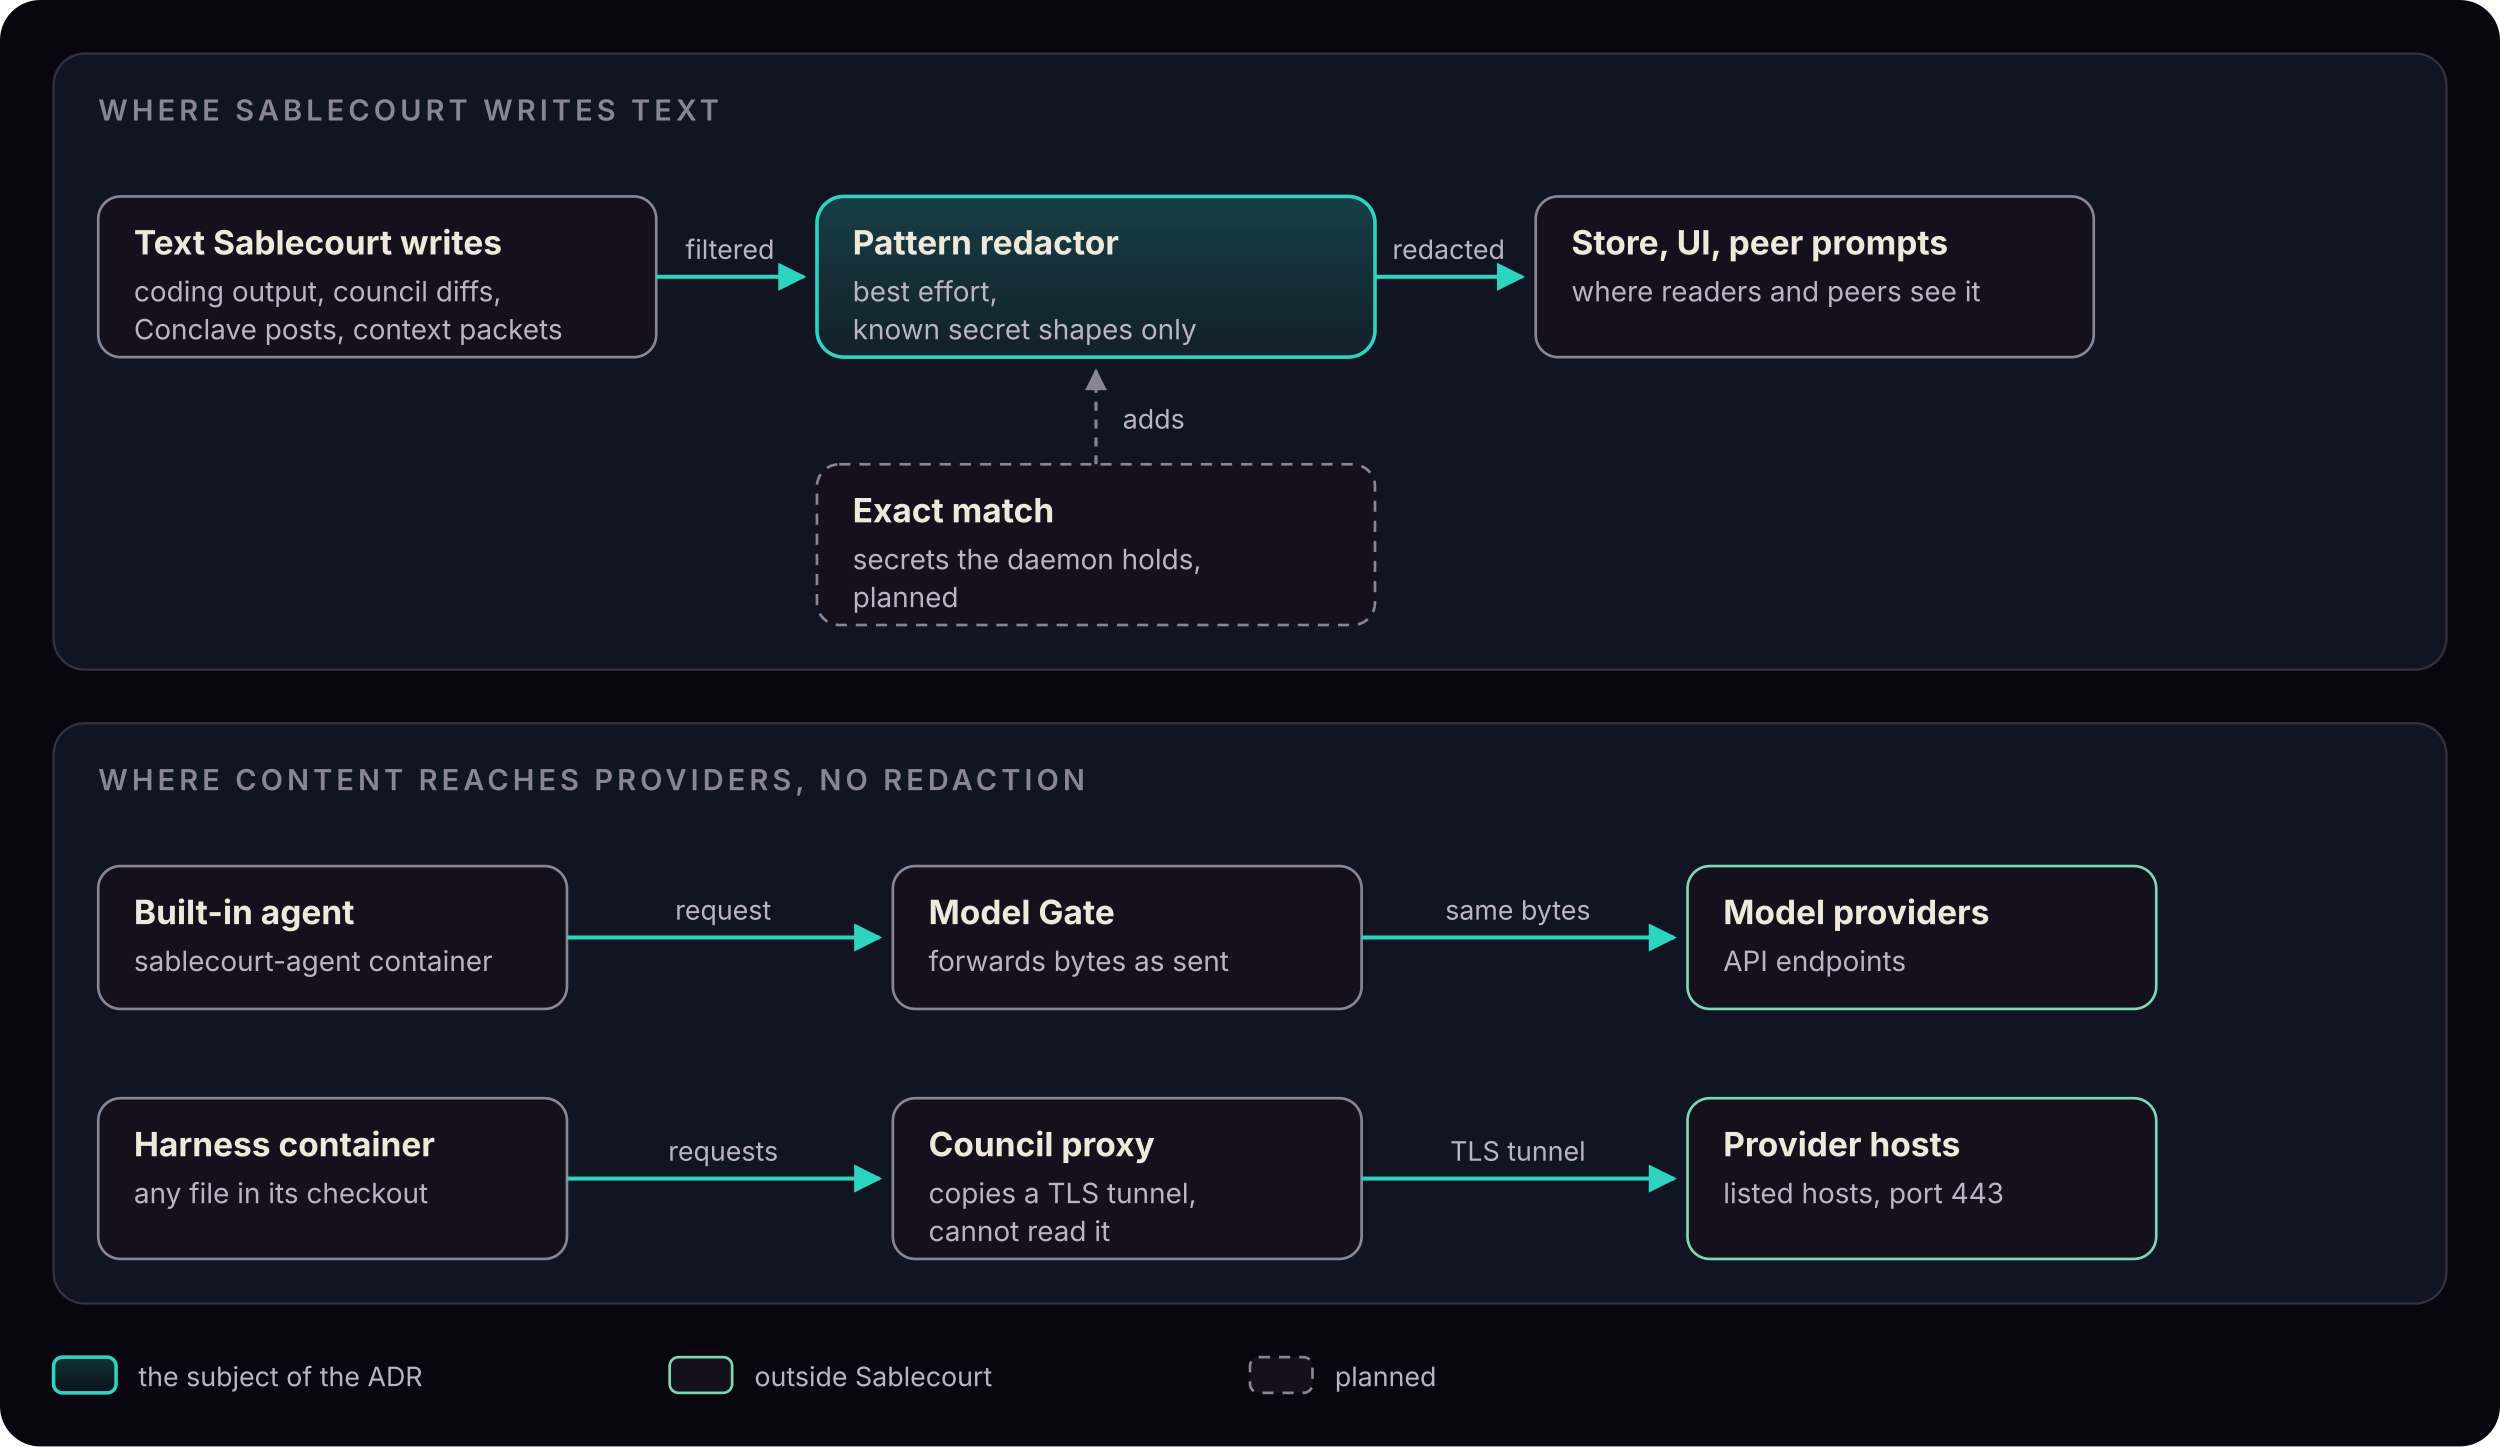
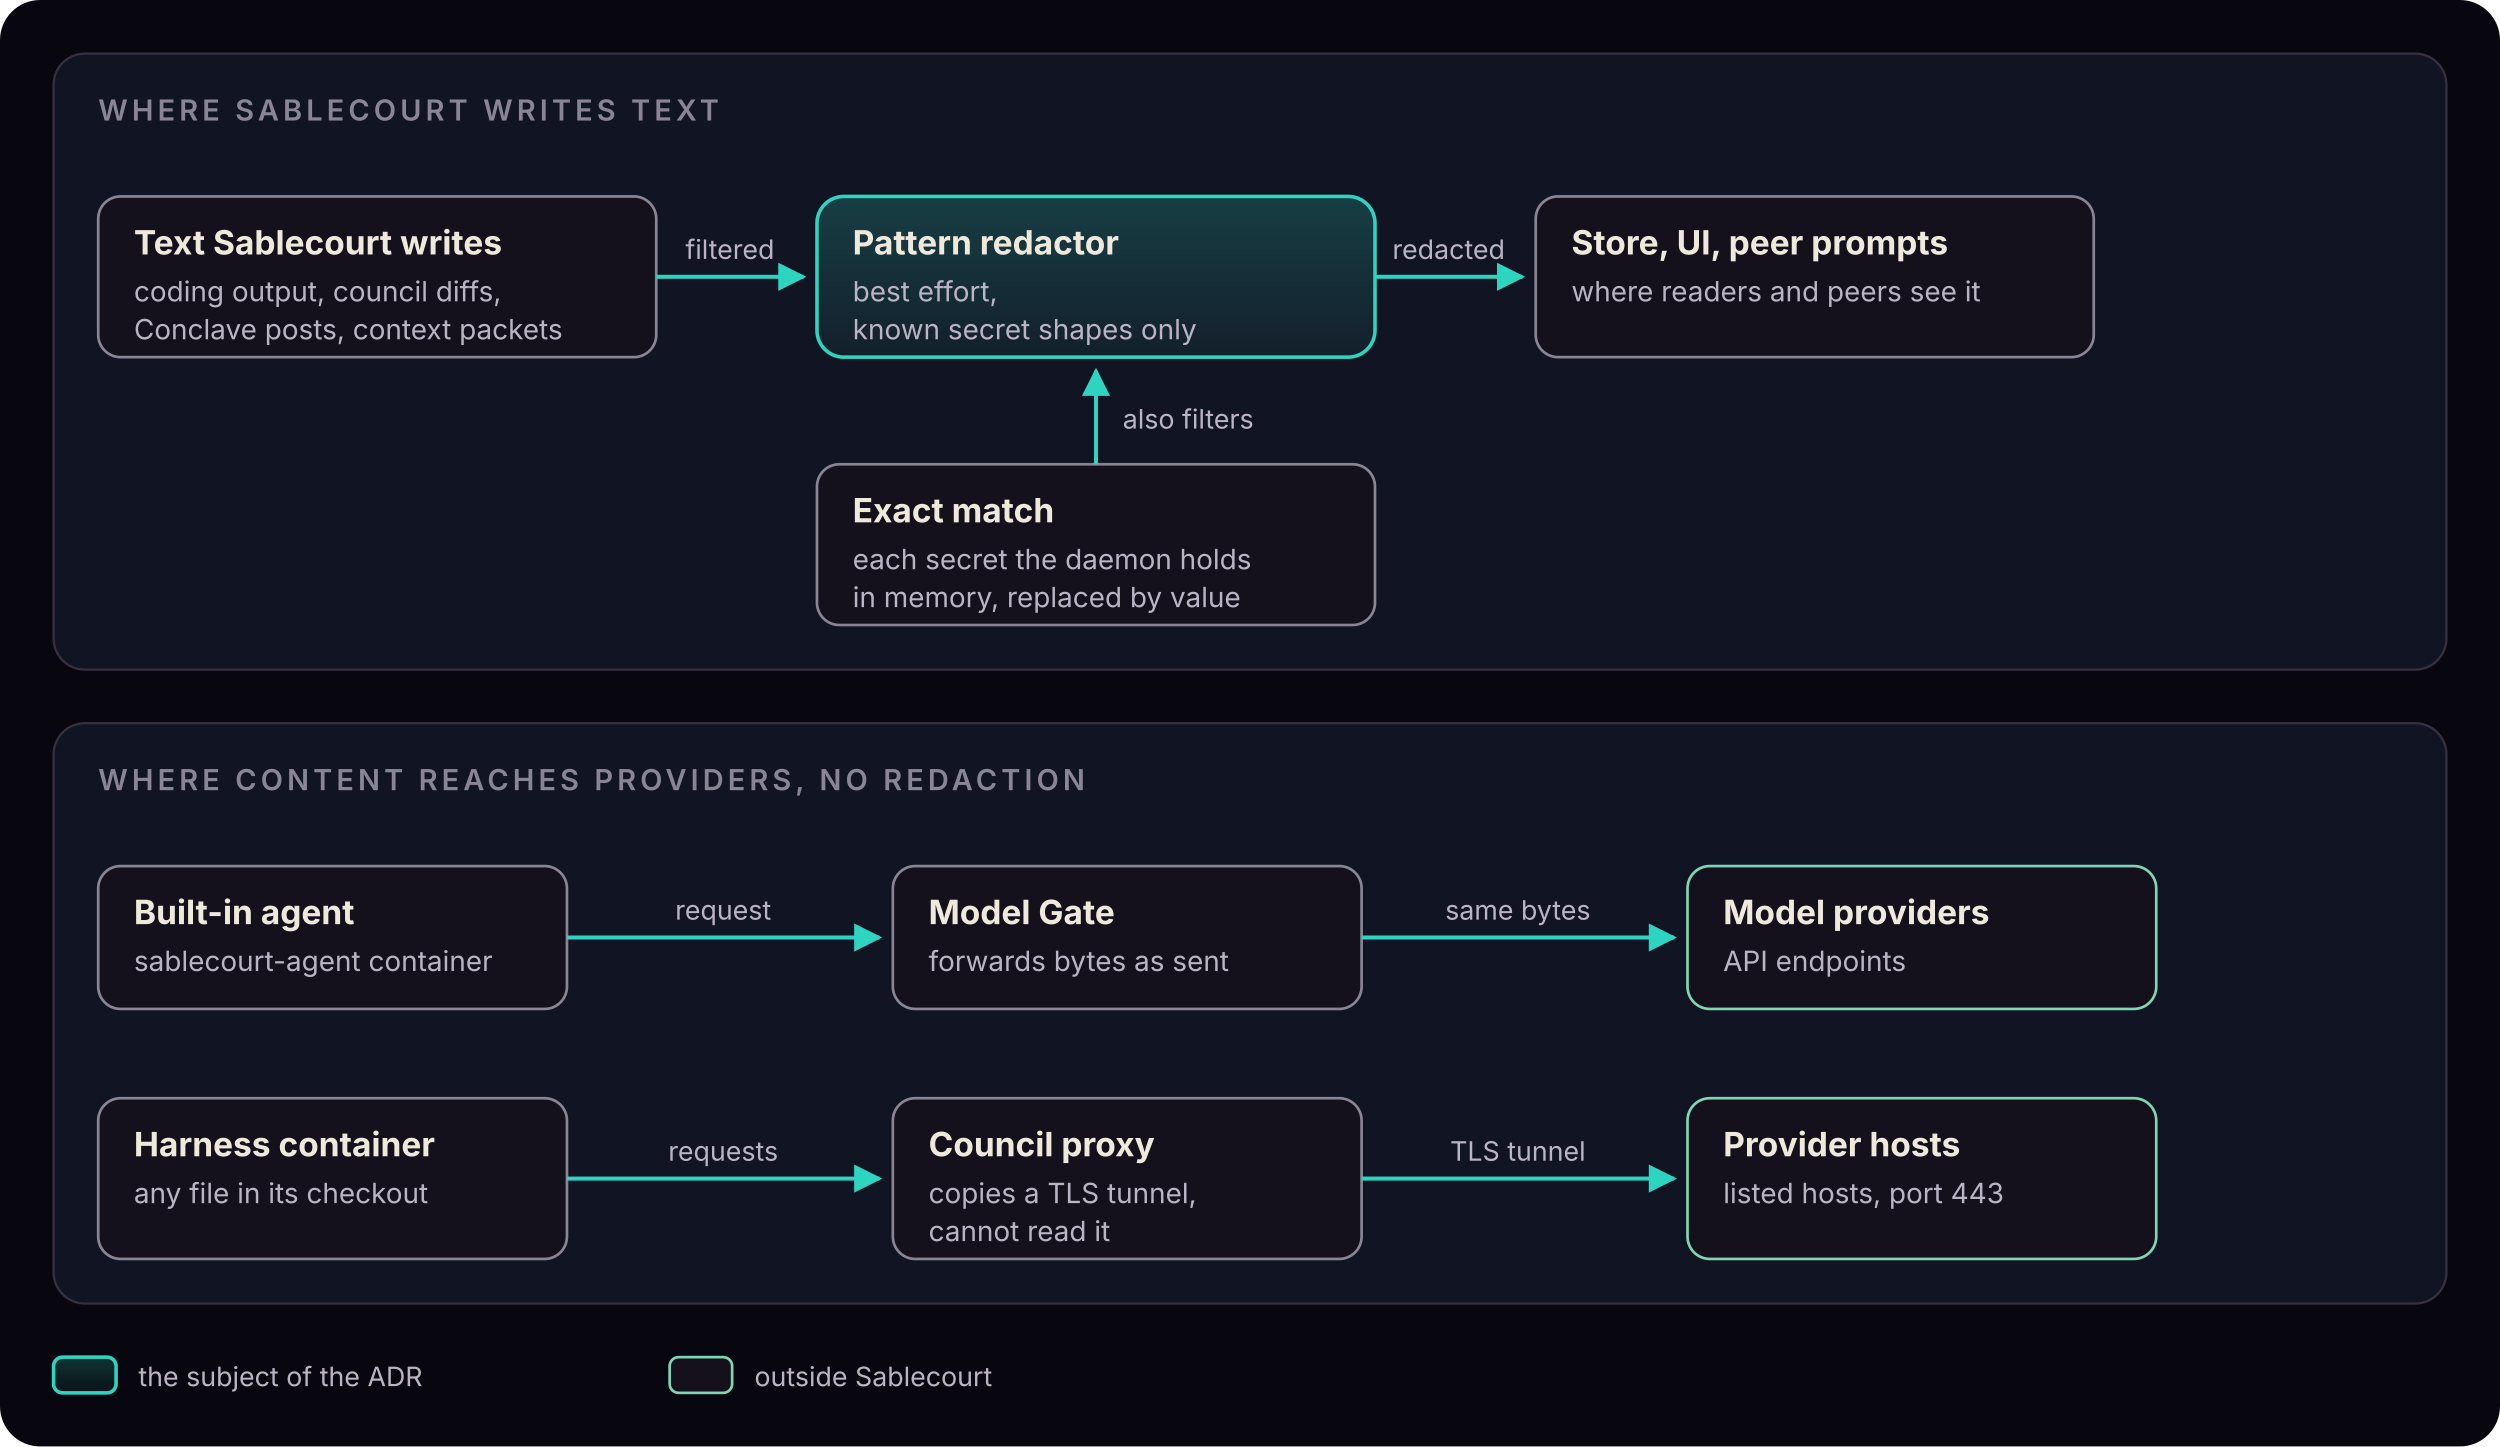
<svg xmlns="http://www.w3.org/2000/svg" viewBox="0 0 1120 648" role="img" aria-labelledby="t d" data-diagram="components" font-family="system-ui, -apple-system, BlinkMacSystemFont, 'Segoe UI', sans-serif">
  <defs>
    <marker id="a" viewBox="0 0 10 10" refX="9" refY="5" markerWidth="7" markerHeight="7" orient="auto-start-reverse">
      <path d="M0 0 10 5 0 10z" fill="#2dd4bf" />
    </marker>
    <marker id="m" viewBox="0 0 10 10" refX="9" refY="5" markerWidth="7" markerHeight="7" orient="auto-start-reverse">
      <path d="M0 0 10 5 0 10z" fill="#8a8594" />
    </marker>
    <marker id="x" viewBox="0 0 10 10" refX="9" refY="5" markerWidth="7" markerHeight="7" orient="auto-start-reverse">
      <path d="M0 0 10 5 0 10z" fill="#f87171" />
    </marker>
    <linearGradient id="glow" x1="0" y1="0" x2="0" y2="1">
      <stop offset="0" stop-color="#2dd4bf" stop-opacity=".22" />
      <stop offset="1" stop-color="#2dd4bf" stop-opacity=".06" />
    </linearGradient>
    <style>
      .lane{fill:#111422;stroke:#373040}
      .lanet{fill:#8a8594;font-size:13px;font-weight:600;letter-spacing:.14em}
      .box{fill:#14111c;stroke:#8a8594;stroke-width:1.2}
      .key{fill:url(#glow);stroke:#2dd4bf;stroke-width:1.6}
      .ext{fill:#14111c;stroke:#7fd6b4;stroke-width:1.2}
      .plan{fill:#14111c;stroke:#8a8594;stroke-width:1.2;stroke-dasharray:5 4}
      .wait{fill:#14111c;stroke:#f0b86a;stroke-width:1.2}
      .bad{fill:#14111c;stroke:#f87171;stroke-width:1.2}
      .frame{fill:none;stroke:#bbb4c5;stroke-dasharray:5 5;stroke-width:1.2}
      .h{fill:#efe9dc;font-size:15px;font-weight:650}
      .s{fill:#bbb4c5;font-size:12.5px}
      .cap{fill:#8a8594;font-size:12.5px}
      .pn{fill:#8a8594;font-size:12px;font-weight:600;letter-spacing:.06em}
      .n{fill:#2dd4bf;font-size:12px;font-weight:700;letter-spacing:.08em}
      .idt{fill:#bbb4c5;font-size:12px;font-weight:600;letter-spacing:.06em}
      .lbl{fill:#bbb4c5;font-size:12px}
      .no{fill:#f87171;font-size:13px;font-weight:600}
      .f{stroke:#2dd4bf;stroke-width:1.8;fill:none}
      .r{stroke:#8a8594;stroke-width:1.4;fill:none;stroke-dasharray:4 4}
      .deny{stroke:#f87171;stroke-width:1.4;fill:none;stroke-dasharray:4 4}
      .life{stroke:#373040;stroke-width:1.2;fill:none;stroke-dasharray:4 4}
    </style>
  </defs>
  <rect width="1120" height="648" rx="18" fill="#08060e" />
  <rect class="lane" x="24" y="24" width="1072" height="276" rx="14" />
  <text class="lanet" x="44" y="54">WHERE SABLECOURT WRITES TEXT</text>
  <rect class="lane" x="24" y="324" width="1072" height="260" rx="14" />
  <text class="lanet" x="44" y="354">WHERE CONTENT REACHES PROVIDERS, NO REDACTION</text>
  <rect class="box" x="44" y="88" width="250" height="72" rx="10" />
  <text class="h" x="60" y="114">Text Sablecourt writes</text>
  <text class="s" x="60" y="135">coding output, council diffs,</text>
  <text class="s" x="60" y="152">Conclave posts, context packets</text>
  <rect class="key" x="366" y="88" width="250" height="72" rx="12" />
  <text class="h" x="382" y="114">Pattern redactor</text>
  <text class="s" x="382" y="135">best effort,</text>
  <text class="s" x="382" y="152">known secret shapes only</text>
  <rect class="box" x="688" y="88" width="250" height="72" rx="10" />
  <text class="h" x="704" y="114">Store, UI, peer prompts</text>
  <text class="s" x="704" y="135">where readers and peers see it</text>
-   <rect class="plan" x="366" y="208" width="250" height="72" rx="10" />
+   <rect class="box" x="366" y="208" width="250" height="72" rx="10" />
  <text class="h" x="382" y="234">Exact match</text>
-   <text class="s" x="382" y="255">secrets the daemon holds,</text>
-   <text class="s" x="382" y="272">planned</text>
+   <text class="s" x="382" y="255">each secret the daemon holds</text>
+   <text class="s" x="382" y="272">in memory, replaced by value</text>
  <path class="f" d="M294 124H360" marker-end="url(#a)" />
  <text class="lbl" x="327" y="116" text-anchor="middle">filtered</text>
  <path class="f" d="M616 124H682" marker-end="url(#a)" />
  <text class="lbl" x="649" y="116" text-anchor="middle">redacted</text>
-   <path class="r" d="M491 208V166" marker-end="url(#m)" />
-   <text class="lbl" x="503" y="192" text-anchor="start">adds</text>
+   <path class="f" d="M491 208V166" marker-end="url(#a)" />
+   <text class="lbl" x="503" y="192" text-anchor="start">also filters</text>
  <rect class="box" x="44" y="388" width="210" height="64" rx="10" />
  <text class="h" x="60" y="414">Built-in agent</text>
  <text class="s" x="60" y="435">sablecourt-agent container</text>
  <rect class="box" x="400" y="388" width="210" height="64" rx="10" />
  <text class="h" x="416" y="414">Model Gate</text>
  <text class="s" x="416" y="435">forwards bytes as sent</text>
  <rect class="ext" x="756" y="388" width="210" height="64" rx="10" />
  <text class="h" x="772" y="414">Model providers</text>
  <text class="s" x="772" y="435">API endpoints</text>
  <path class="f" d="M254 420H394" marker-end="url(#a)" />
  <text class="lbl" x="324" y="412" text-anchor="middle">request</text>
  <path class="f" d="M610 420H750" marker-end="url(#a)" />
  <text class="lbl" x="680" y="412" text-anchor="middle">same bytes</text>
  <rect class="box" x="44" y="492" width="210" height="72" rx="10" />
  <text class="h" x="60" y="518">Harness container</text>
  <text class="s" x="60" y="539">any file in its checkout</text>
  <rect class="box" x="400" y="492" width="210" height="72" rx="10" />
  <text class="h" x="416" y="518">Council proxy</text>
  <text class="s" x="416" y="539">copies a TLS tunnel,</text>
  <text class="s" x="416" y="556">cannot read it</text>
  <rect class="ext" x="756" y="492" width="210" height="72" rx="10" />
  <text class="h" x="772" y="518">Provider hosts</text>
  <text class="s" x="772" y="539">listed hosts, port 443</text>
  <path class="f" d="M254 528H394" marker-end="url(#a)" />
  <text class="lbl" x="324" y="520" text-anchor="middle">requests</text>
  <path class="f" d="M610 528H750" marker-end="url(#a)" />
  <text class="lbl" x="680" y="520" text-anchor="middle">TLS tunnel</text>
  <rect class="key" x="24" y="608" width="28" height="16" rx="4" />
  <text class="lbl" x="62" y="621" text-anchor="start">the subject of the ADR</text>
  <rect class="ext" x="300" y="608" width="28" height="16" rx="4" />
  <text class="lbl" x="338" y="621" text-anchor="start">outside Sablecourt</text>
-   <rect class="plan" x="560" y="608" width="28" height="16" rx="4" />
-   <text class="lbl" x="598" y="621" text-anchor="start">planned</text>
</svg>
